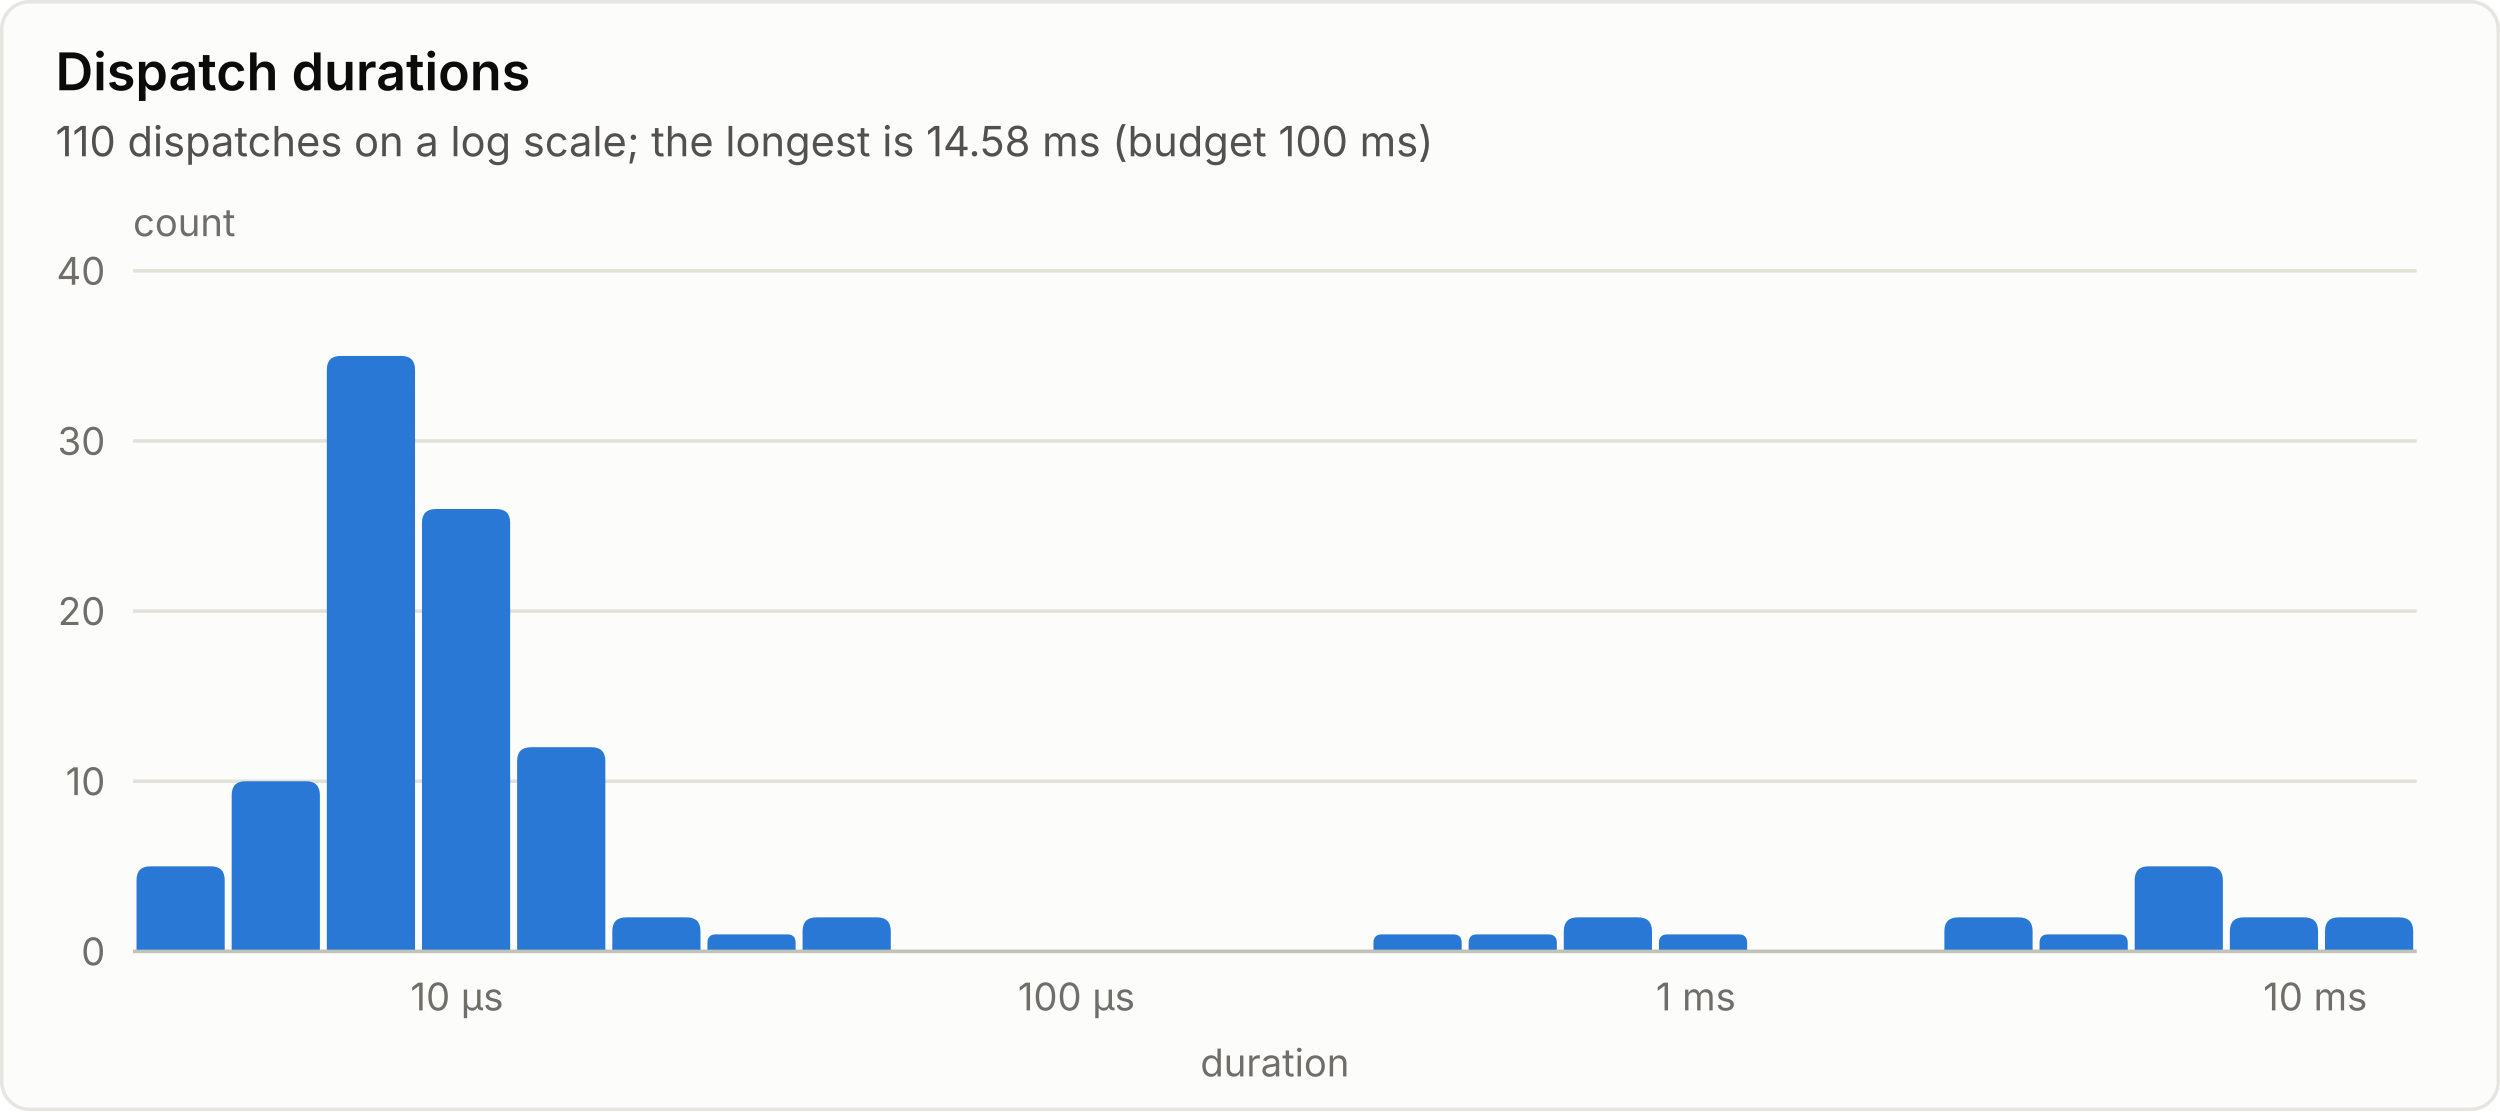
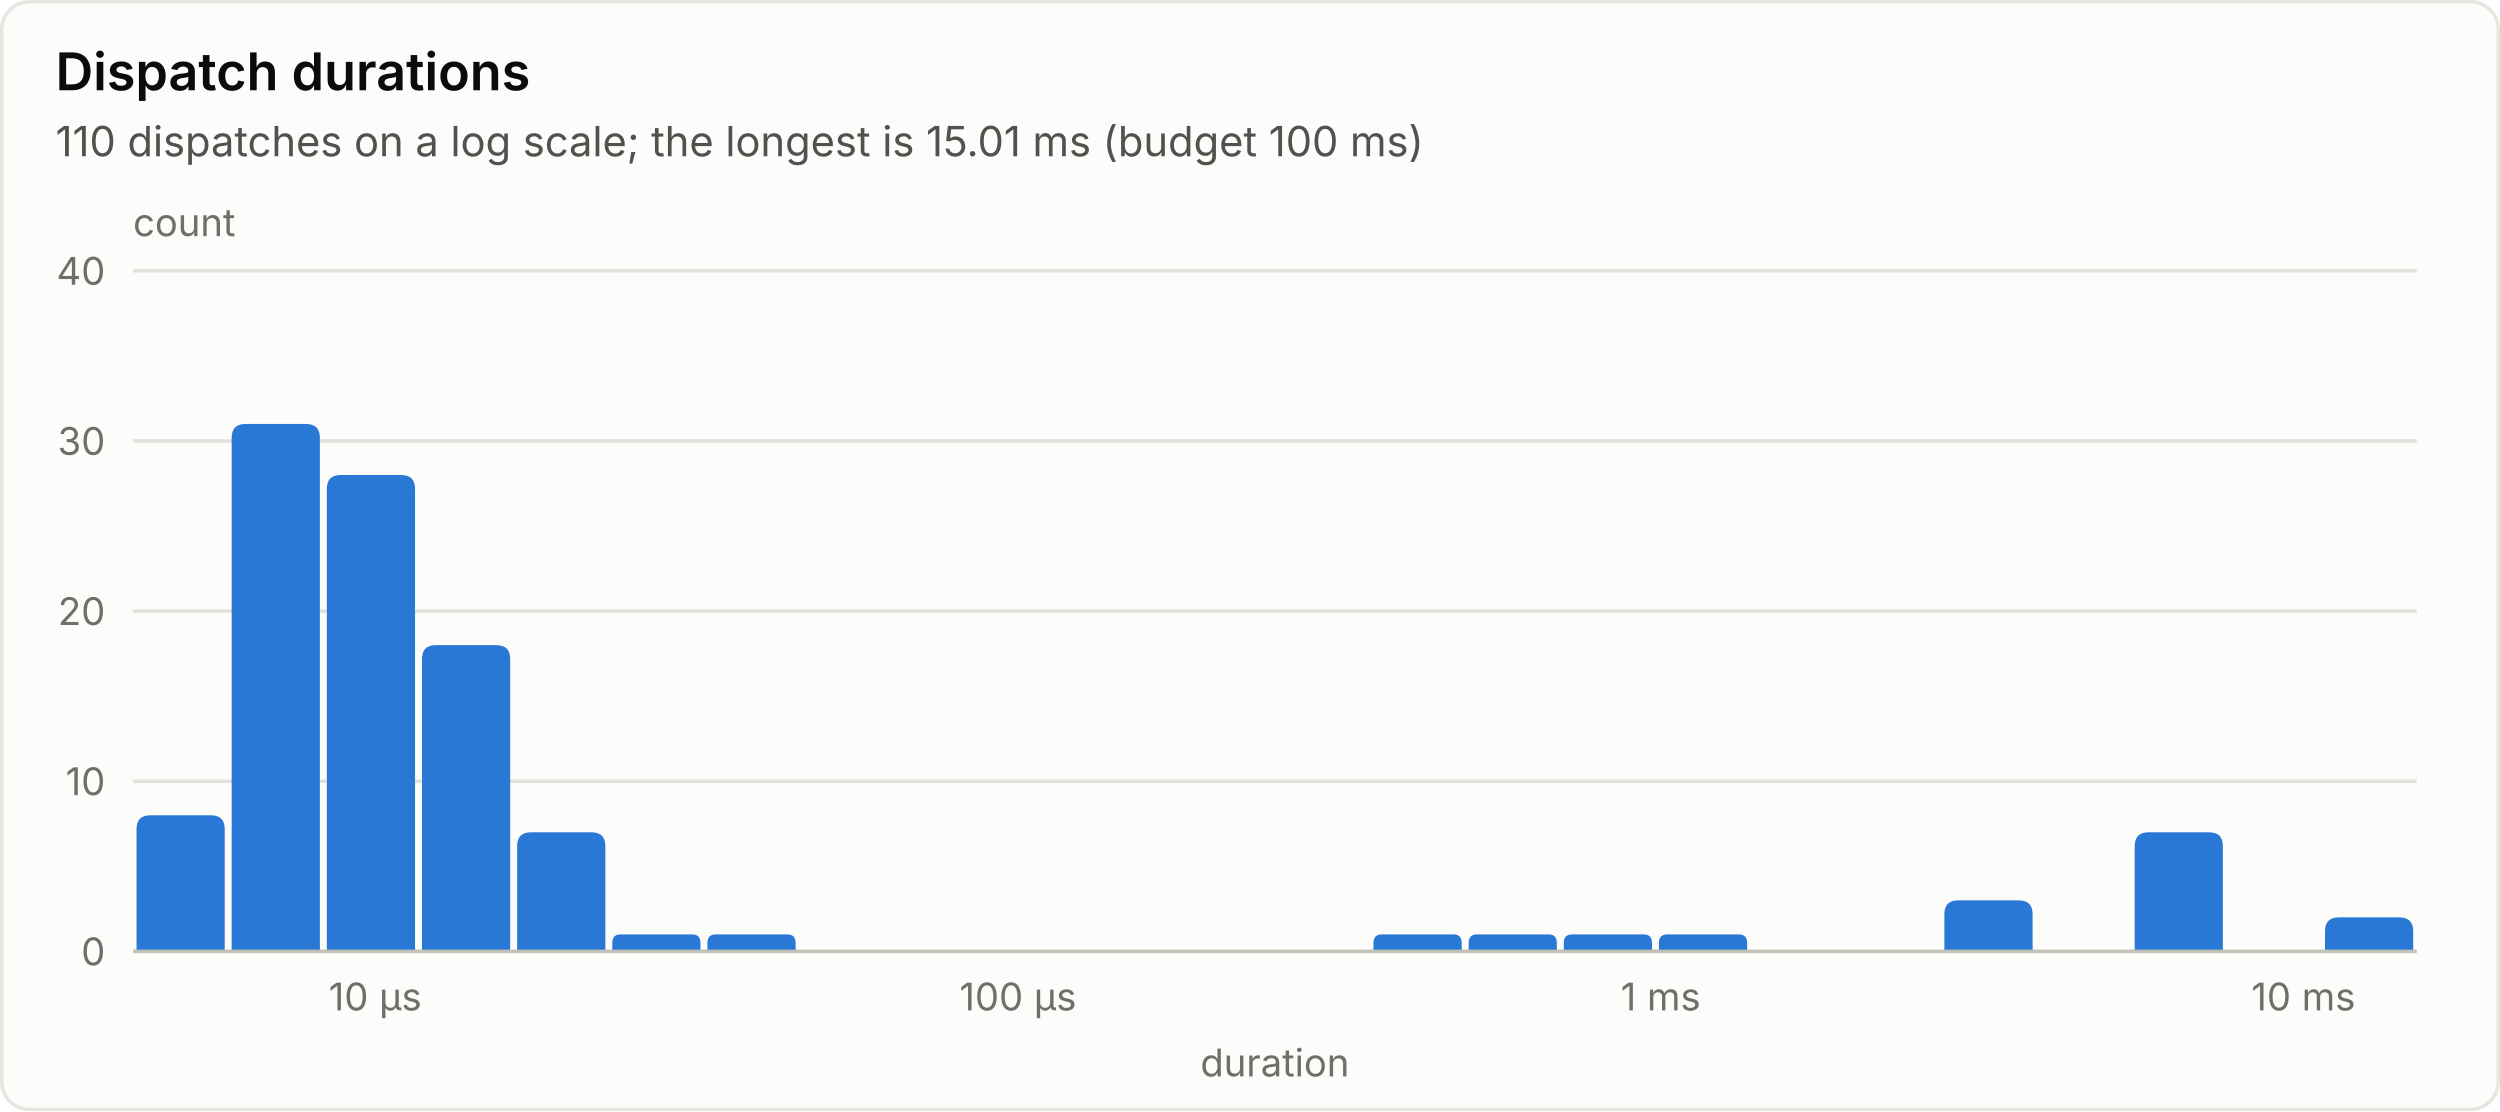
<svg xmlns="http://www.w3.org/2000/svg" width="720" height="320" viewBox="0 0 720 320" role="img" aria-labelledby="kernels-dispatch_hist-title kernels-dispatch_hist-desc">
  <style>text{font-family:system-ui,-apple-system,'Segoe UI',sans-serif}.line{fill:none;stroke-width:2;stroke-linejoin:round;stroke-linecap:round}.bg{fill:#fcfcfb}.frame{fill:none;stroke:#e6e5e0}.t1{fill:#0b0b0b}.t2{fill:#52514e}.t3{fill:#6f6e69}.grid{stroke:#e1e0d9}.axis{stroke:#c3c2b7}.ref{stroke:#52514e}.band{fill:#f0efec}.ring{stroke:#fcfcfb}.gap{stroke:#fcfcfb}.qx{fill:#f0efec}.qz{fill:#fcfcfb;stroke:#52514e}.emph{stroke:#52514e}.fn{fill:#a3a29c}.sn{stroke:#a3a29c}.f0{fill:#2a78d6}.s0{stroke:#2a78d6}.f1{fill:#eb6834}.s1{stroke:#eb6834}.f2{fill:#1baf7a}.s2{stroke:#1baf7a}.f3{fill:#eda100}.s3{stroke:#eda100}.f4{fill:#e87ba4}.s4{stroke:#e87ba4}.f5{fill:#008300}.s5{stroke:#008300}.f6{fill:#6250d6}.s6{stroke:#6250d6}.f7{fill:#e34948}.s7{stroke:#e34948}.q0{fill:#cde2fb}.q1{fill:#b7d3f6}.q2{fill:#9ec5f4}.q3{fill:#86b6ef}.q4{fill:#6da7ec}.q5{fill:#5598e7}.q6{fill:#3987e5}.q7{fill:#2a78d6}.q8{fill:#256abf}.q9{fill:#1c5cab}.q10{fill:#184f95}.q11{fill:#104281}.q12{fill:#0d366b}.fgood{fill:#0ca30c}.sgood{stroke:#0ca30c}.fwarn{fill:#fab219}.swarn{stroke:#fab219}.fserious{fill:#ec835a}.sserious{stroke:#ec835a}.fcrit{fill:#d03b3b}.scrit{stroke:#d03b3b}@media (prefers-color-scheme:dark){.bg{fill:#1a1a19}.frame{fill:none;stroke:#2c2c2a}.t1{fill:#f0efec}.t2{fill:#c3c2b7}.t3{fill:#898781}.grid{stroke:#2c2c2a}.axis{stroke:#383835}.ref{stroke:#c3c2b7}.band{fill:#242423}.ring{stroke:#1a1a19}.gap{stroke:#1a1a19}.qx{fill:#242423}.qz{fill:#1a1a19;stroke:#c3c2b7}.emph{stroke:#c3c2b7}.fn{fill:#6f6e69}.sn{stroke:#6f6e69}.f0{fill:#3987e5}.s0{stroke:#3987e5}.f1{fill:#d95926}.s1{stroke:#d95926}.f2{fill:#199e70}.s2{stroke:#199e70}.f3{fill:#c98500}.s3{stroke:#c98500}.f4{fill:#d55181}.s4{stroke:#d55181}.f5{fill:#008300}.s5{stroke:#008300}.f6{fill:#9085e9}.s6{stroke:#9085e9}.f7{fill:#e66767}.s7{stroke:#e66767}.q0{fill:#0d366b}.q1{fill:#104281}.q2{fill:#184f95}.q3{fill:#1c5cab}.q4{fill:#256abf}.q5{fill:#2a78d6}.q6{fill:#3987e5}.q7{fill:#5598e7}.q8{fill:#6da7ec}.q9{fill:#86b6ef}.q10{fill:#9ec5f4}.q11{fill:#b7d3f6}.q12{fill:#cde2fb}}</style>
  <rect class="bg" x="0" y="0" width="720" height="320" rx="8" />
  <rect class="frame" x="0.5" y="0.5" width="719" height="319" rx="8" />
  <text class="t1" x="16" y="26" font-size="15" font-weight="600">Dispatch durations</text>
-   <text class="t2" x="16" y="45" font-size="12">110 dispatches on a log scale; the longest is 14.58 ms (budget 100 ms)</text>
+   <text class="t2" x="16" y="45" font-size="12">110 dispatches on a log scale; the longest is 15.01 ms (budget 100 ms)</text>
  <line class="grid" x1="38.32" y1="274" x2="696" y2="274" stroke-width="1" />
  <text class="t3" x="30.32" y="278" font-size="11" text-anchor="end">0</text>
  <line class="grid" x1="38.32" y1="225" x2="696" y2="225" stroke-width="1" />
  <text class="t3" x="30.32" y="229" font-size="11" text-anchor="end">10</text>
  <line class="grid" x1="38.32" y1="176" x2="696" y2="176" stroke-width="1" />
  <text class="t3" x="30.32" y="180" font-size="11" text-anchor="end">20</text>
  <line class="grid" x1="38.32" y1="127" x2="696" y2="127" stroke-width="1" />
  <text class="t3" x="30.32" y="131" font-size="11" text-anchor="end">30</text>
  <line class="grid" x1="38.32" y1="78" x2="696" y2="78" stroke-width="1" />
  <text class="t3" x="30.32" y="82" font-size="11" text-anchor="end">40</text>
-   <text class="t3" x="131.6" y="291" font-size="11" text-anchor="middle">10 µs</text>
-   <text class="t3" x="310" y="291" font-size="11" text-anchor="middle">100 µs</text>
-   <text class="t3" x="488.4" y="291" font-size="11" text-anchor="middle">1 ms</text>
-   <text class="t3" x="666.79" y="291" font-size="11" text-anchor="middle">10 ms</text>
+   <text class="t3" x="108.06" y="291" font-size="11" text-anchor="middle">10 µs</text>
+   <text class="t3" x="293.16" y="291" font-size="11" text-anchor="middle">100 µs</text>
+   <text class="t3" x="478.27" y="291" font-size="11" text-anchor="middle">1 ms</text>
+   <text class="t3" x="663.37" y="291" font-size="11" text-anchor="middle">10 ms</text>
  <text class="t3" x="38.32" y="68" font-size="11" text-anchor="start">count</text>
  <text class="t3" x="367.16" y="310" font-size="11" text-anchor="middle">duration</text>
-   <path class="f0" d="M39.32 274V253.5Q39.32 249.5 43.32 249.5H60.72Q64.72 249.5 64.72 253.5V274Z" />
-   <path class="f0" d="M66.72 274V229Q66.72 225 70.72 225H88.13Q92.13 225 92.13 229V274Z" />
-   <path class="f0" d="M94.13 274V106.5Q94.13 102.5 98.13 102.5H115.53Q119.53 102.5 119.53 106.5V274Z" />
-   <path class="f0" d="M121.53 274V150.6Q121.53 146.6 125.53 146.6H142.93Q146.93 146.6 146.93 150.6V274Z" />
-   <path class="f0" d="M148.93 274V219.2Q148.93 215.2 152.93 215.2H170.34Q174.34 215.2 174.34 219.2V274Z" />
-   <path class="f0" d="M176.34 274V268.2Q176.34 264.2 180.34 264.2H197.74Q201.74 264.2 201.74 268.2V274Z" />
+   <path class="f0" d="M39.32 274V238.8Q39.32 234.8 43.32 234.8H60.72Q64.72 234.8 64.72 238.8V274Z" />
+   <path class="f0" d="M66.72 274V126.1Q66.72 122.1 70.72 122.1H88.13Q92.13 122.1 92.13 126.1V274Z" />
+   <path class="f0" d="M94.13 274V140.8Q94.13 136.8 98.13 136.8H115.53Q119.53 136.8 119.53 140.8V274Z" />
+   <path class="f0" d="M121.53 274V189.8Q121.53 185.8 125.53 185.8H142.93Q146.93 185.8 146.93 189.8V274Z" />
+   <path class="f0" d="M148.93 274V243.7Q148.93 239.7 152.93 239.7H170.34Q174.34 239.7 174.34 243.7V274Z" />
+   <path class="f0" d="M176.34 274V271.55Q176.34 269.1 178.79 269.1H199.29Q201.74 269.1 201.74 271.55V274Z" />
  <path class="f0" d="M203.74 274V271.55Q203.74 269.1 206.19 269.1H226.69Q229.14 269.1 229.14 271.55V274Z" />
-   <path class="f0" d="M231.14 274V268.2Q231.14 264.2 235.14 264.2H252.55Q256.55 264.2 256.55 268.2V274Z" />
  <path class="f0" d="M395.56 274V271.55Q395.56 269.1 398.01 269.1H418.52Q420.97 269.1 420.97 271.55V274Z" />
  <path class="f0" d="M422.97 274V271.55Q422.97 269.1 425.42 269.1H445.92Q448.37 269.1 448.37 271.55V274Z" />
-   <path class="f0" d="M450.37 274V268.2Q450.37 264.2 454.37 264.2H471.77Q475.77 264.2 475.77 268.2V274Z" />
+   <path class="f0" d="M450.37 274V271.55Q450.37 269.1 452.82 269.1H473.32Q475.77 269.1 475.77 271.55V274Z" />
  <path class="f0" d="M477.77 274V271.55Q477.77 269.1 480.22 269.1H500.73Q503.18 269.1 503.18 271.55V274Z" />
-   <path class="f0" d="M559.98 274V268.2Q559.98 264.2 563.98 264.2H581.39Q585.39 264.2 585.39 268.2V274Z" />
-   <path class="f0" d="M587.39 274V271.55Q587.39 269.1 589.84 269.1H610.34Q612.79 269.1 612.79 271.55V274Z" />
-   <path class="f0" d="M614.79 274V253.5Q614.79 249.5 618.79 249.5H636.19Q640.19 249.5 640.19 253.5V274Z" />
-   <path class="f0" d="M642.19 274V268.2Q642.19 264.2 646.19 264.2H663.6Q667.6 264.2 667.6 268.2V274Z" />
+   <path class="f0" d="M559.98 274V263.3Q559.98 259.3 563.98 259.3H581.39Q585.39 259.3 585.39 263.3V274Z" />
+   <path class="f0" d="M614.79 274V243.7Q614.79 239.7 618.79 239.7H636.19Q640.19 239.7 640.19 243.7V274Z" />
  <path class="f0" d="M669.6 274V268.2Q669.6 264.2 673.6 264.2H691Q695 264.2 695 268.2V274Z" />
  <line class="axis" x1="38.32" y1="274" x2="696" y2="274" stroke-width="1" />
</svg>
